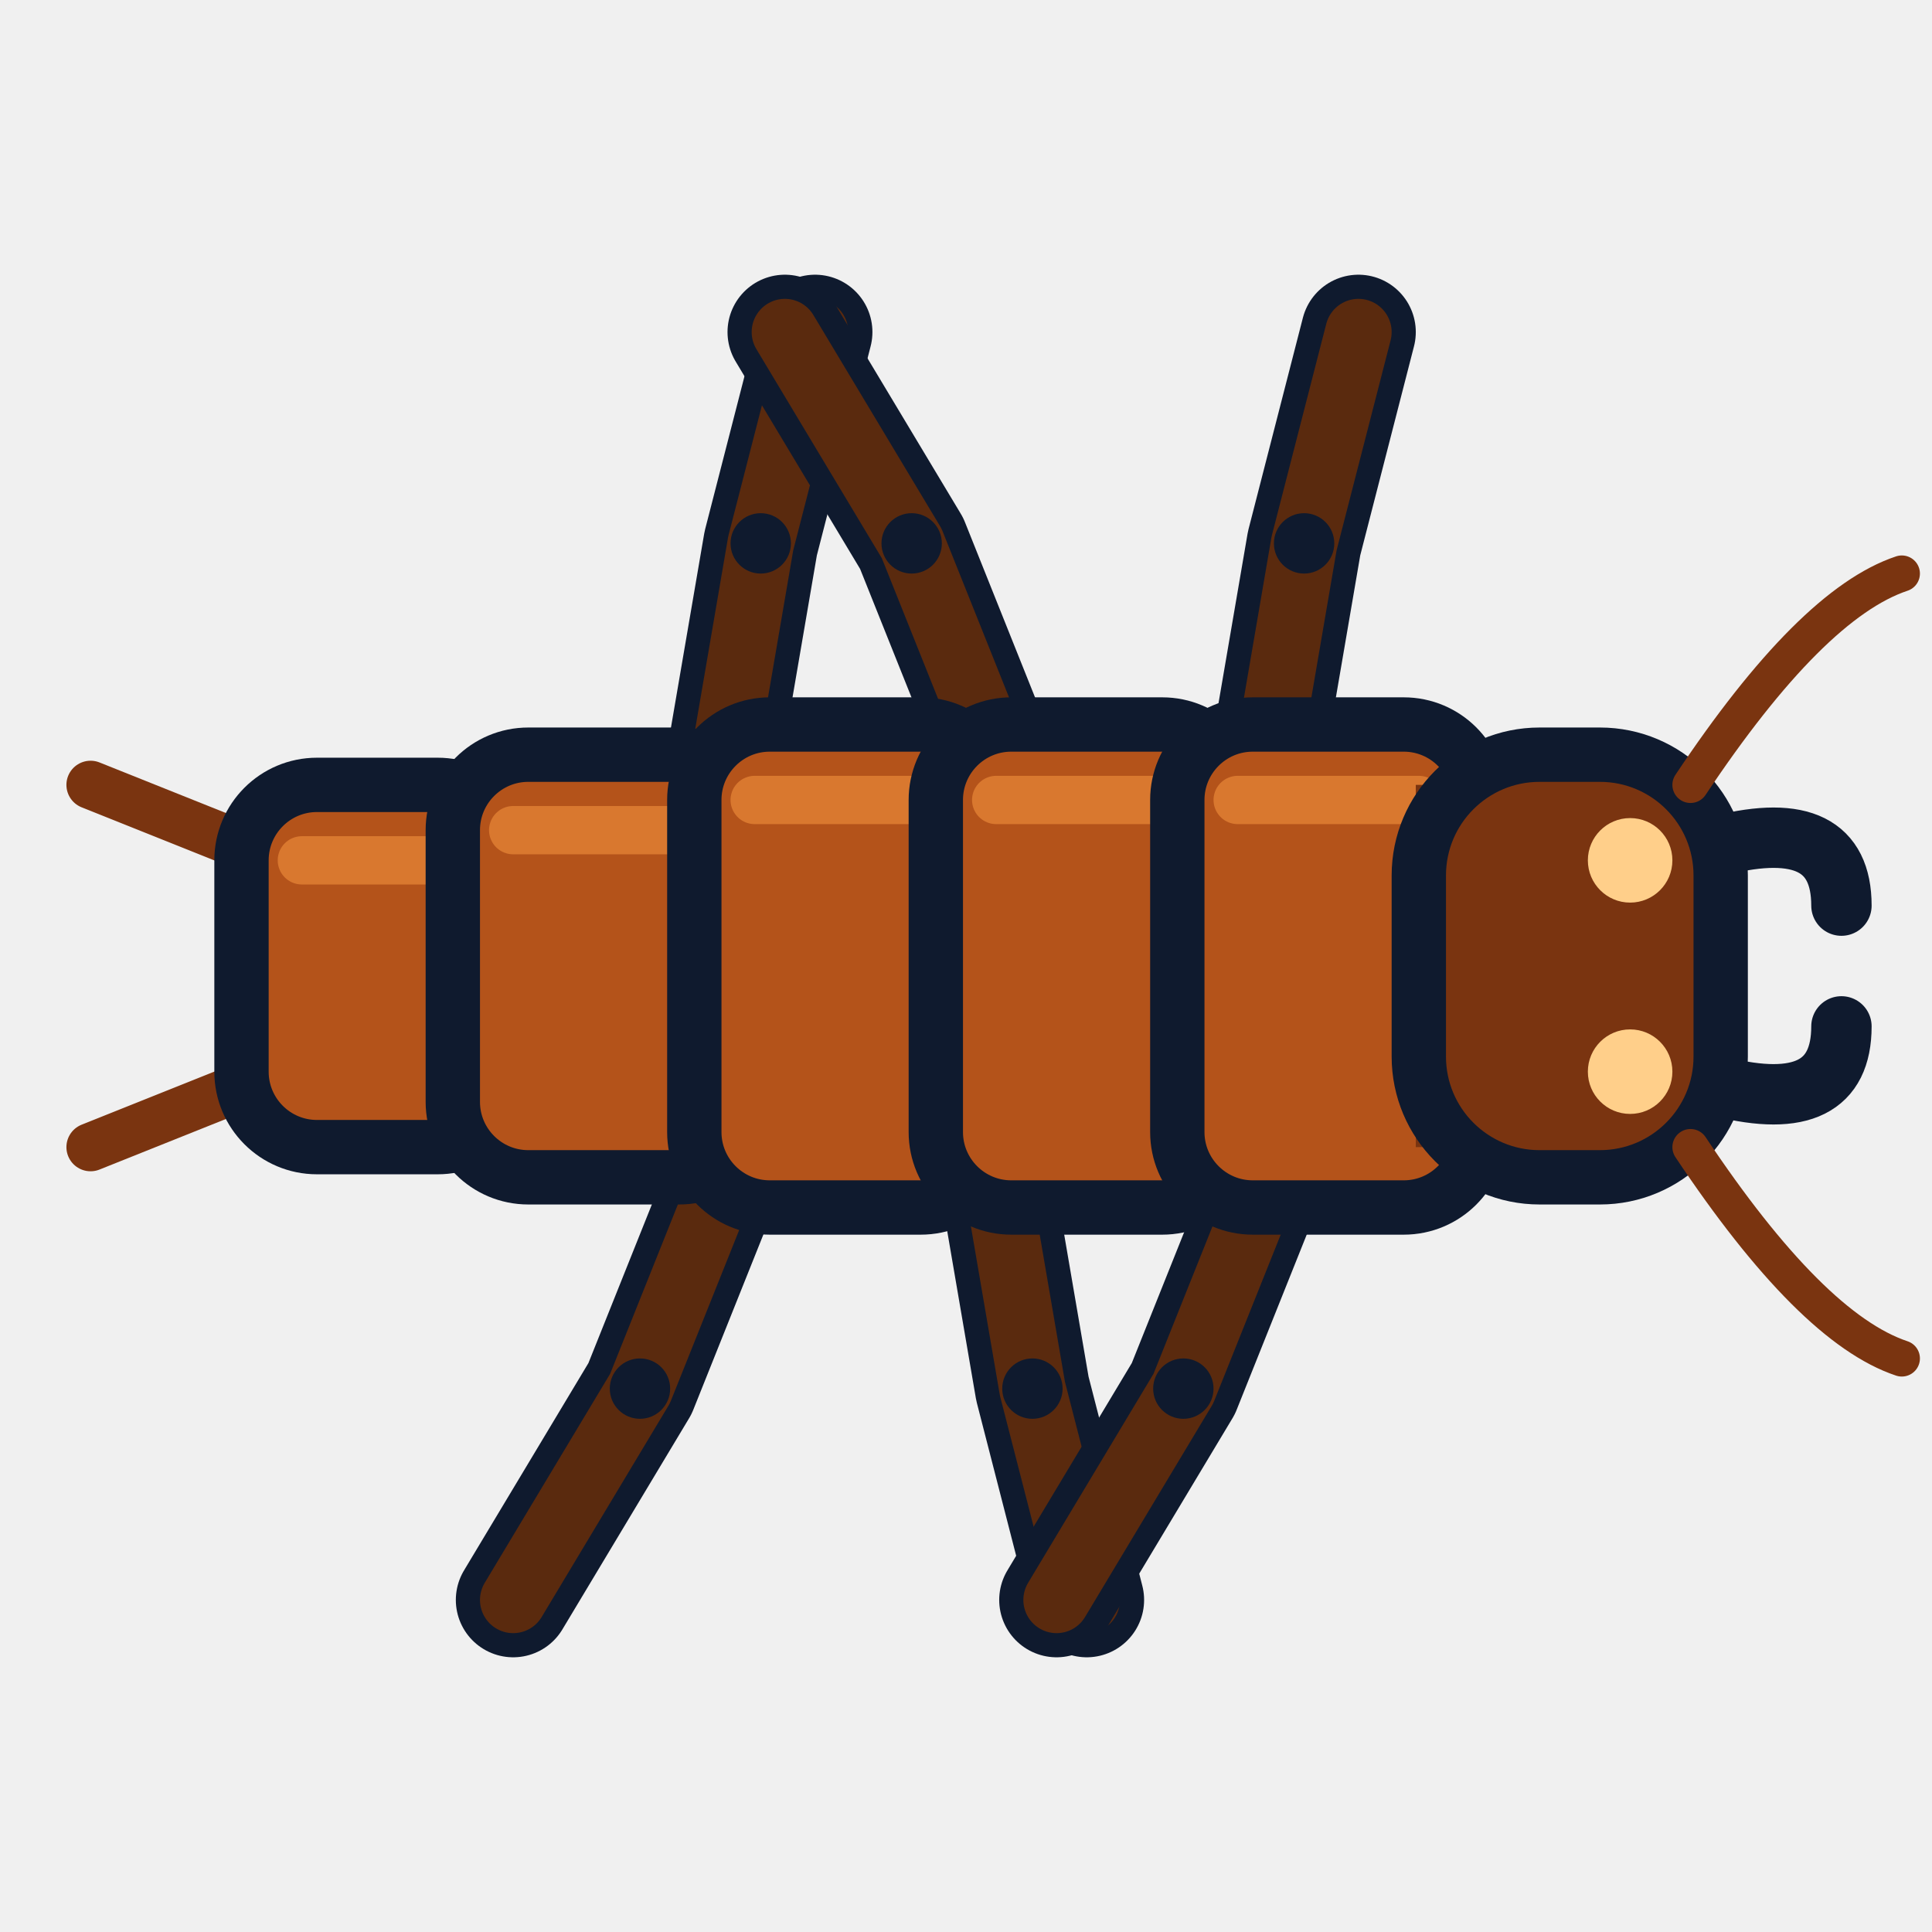
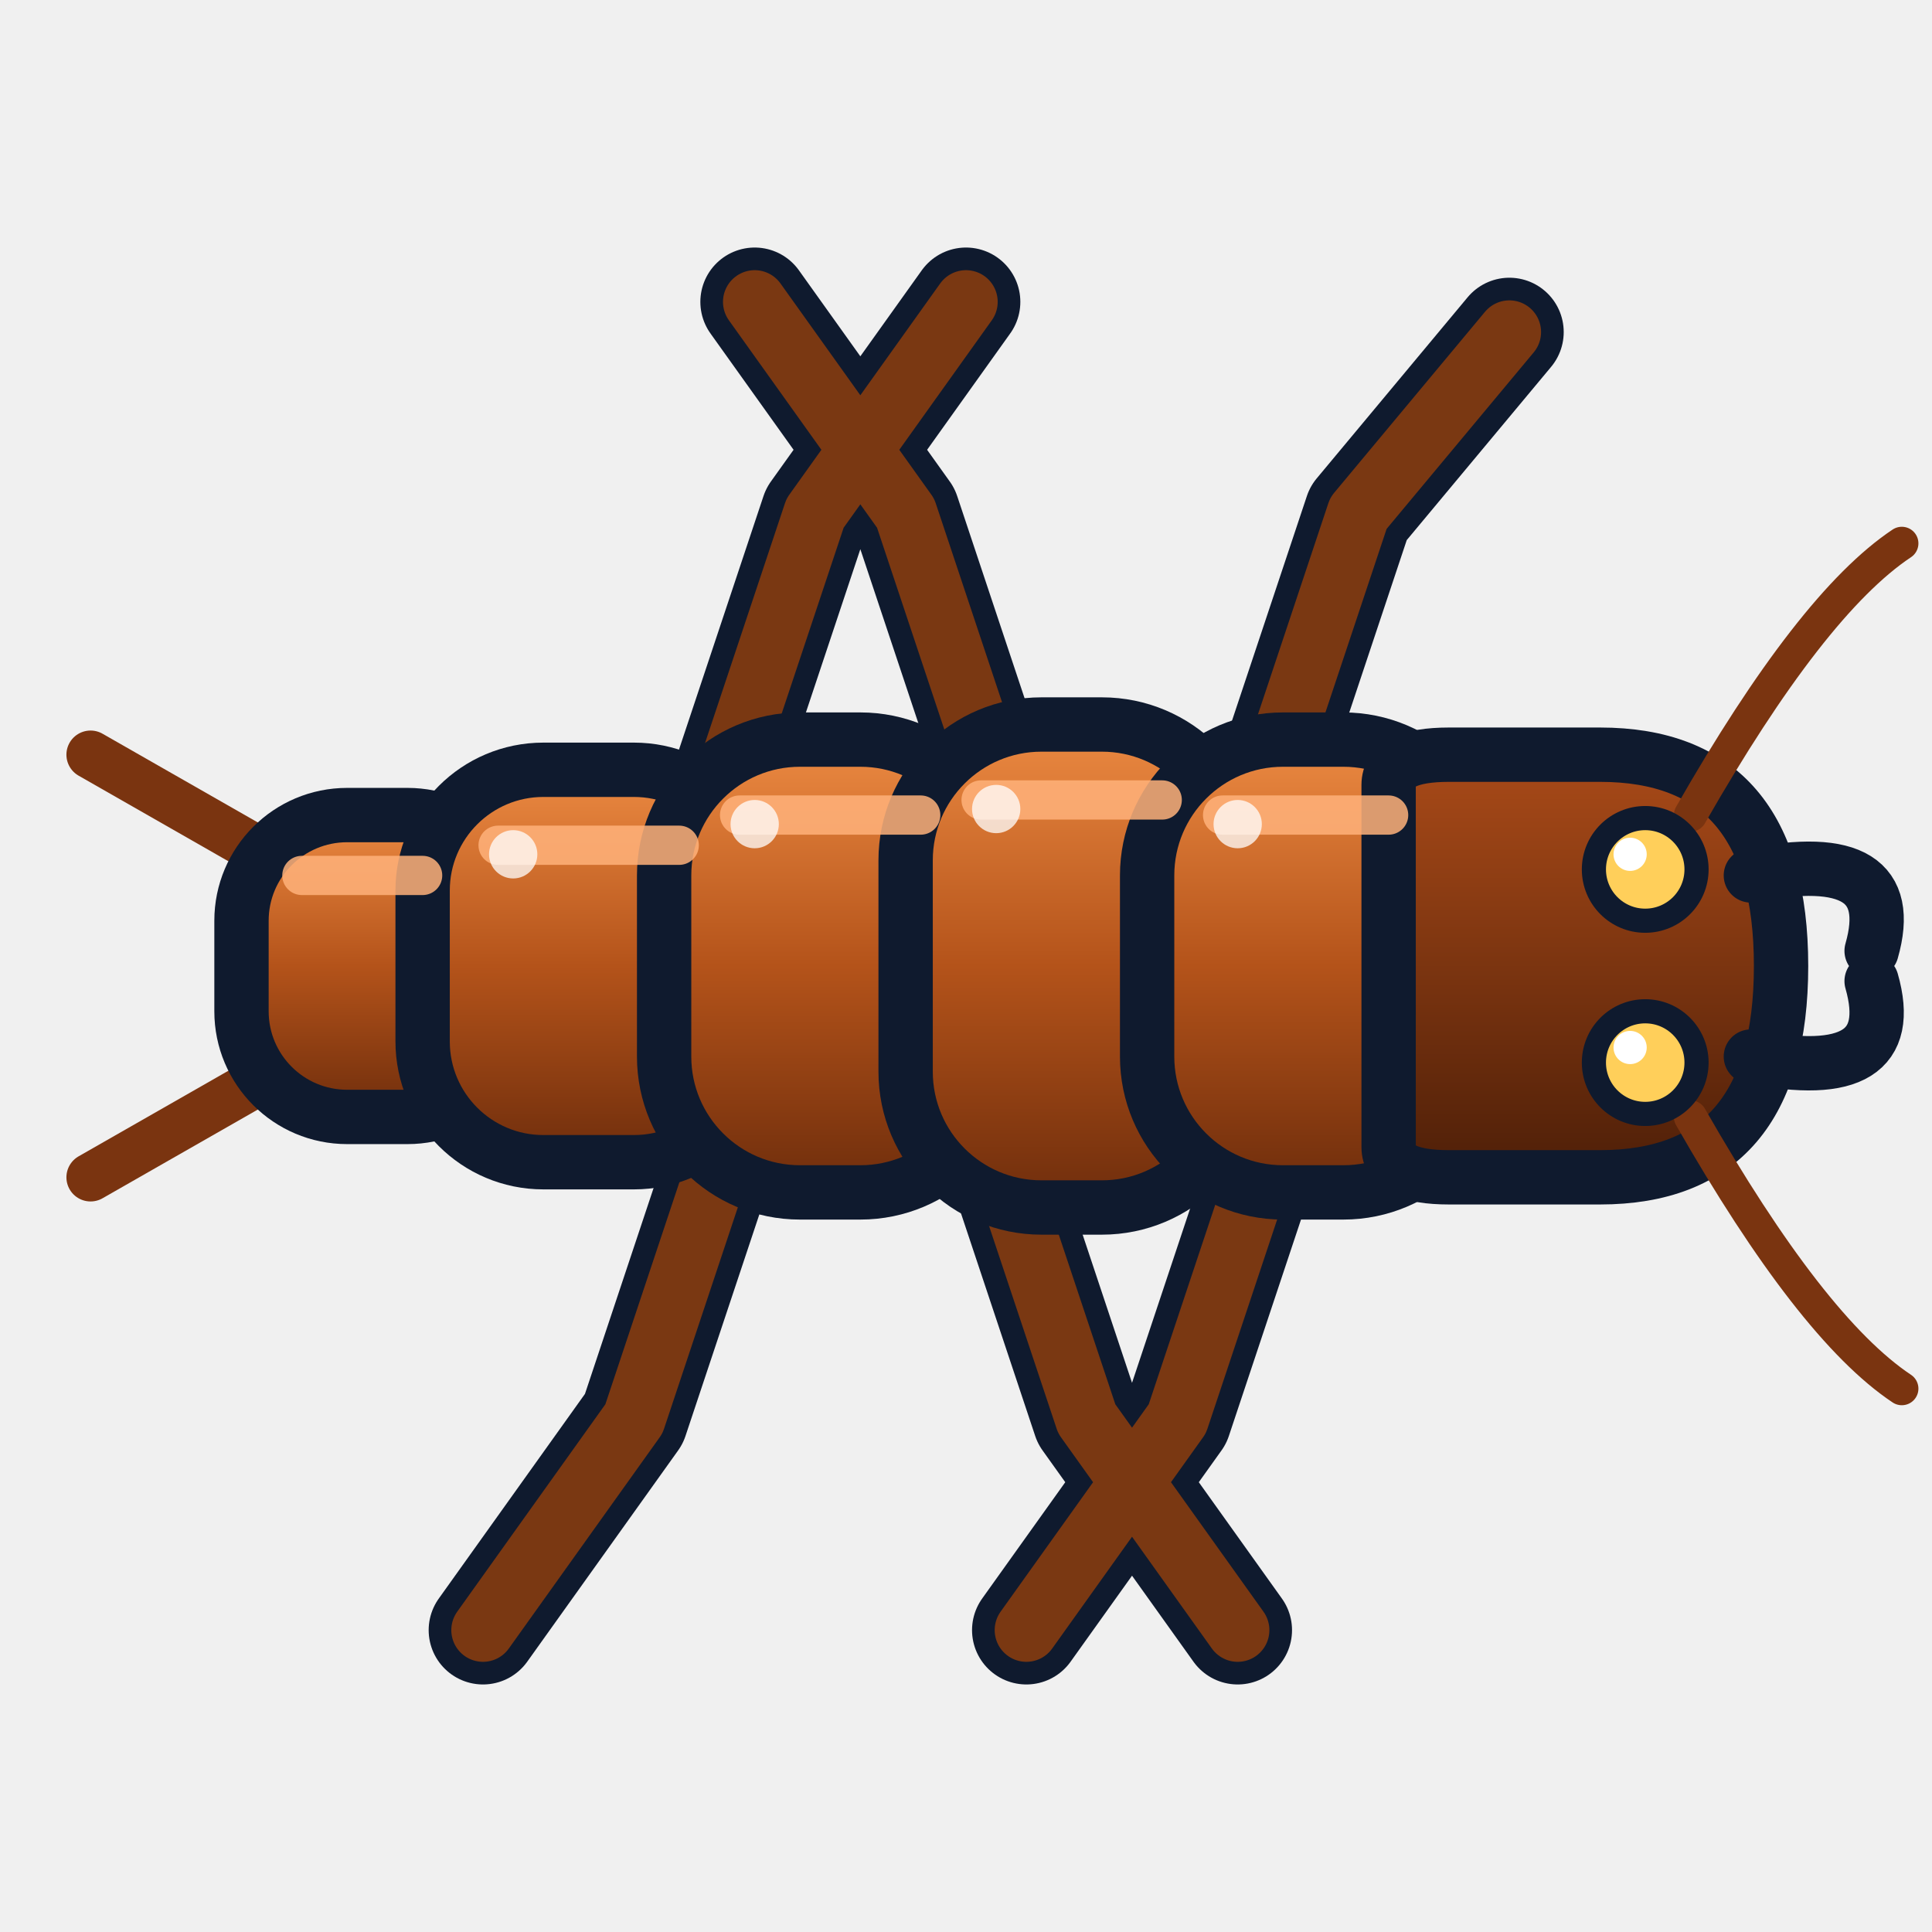
<svg xmlns="http://www.w3.org/2000/svg" viewBox="0 0 64 64">
-   <path d="M24.0 25.0 L25.2 18.0 L27.0 11.0" fill="none" stroke="#0f1a2e" stroke-width="3.8" stroke-linecap="round" stroke-linejoin="round" />
-   <path d="M24.0 25.0 L25.2 18.0 L27.0 11.0" fill="none" stroke="#5a2a0e" stroke-width="2.2" stroke-linecap="round" stroke-linejoin="round" />
-   <circle cx="25.2" cy="18.0" r="1.0" fill="#0f1a2e" />
-   <path d="M24.0 39.0 L21.2 46.0 L17.0 53.0" fill="none" stroke="#0f1a2e" stroke-width="3.8" stroke-linecap="round" stroke-linejoin="round" />
-   <path d="M24.0 39.0 L21.2 46.0 L17.0 53.0" fill="none" stroke="#5a2a0e" stroke-width="2.2" stroke-linecap="round" stroke-linejoin="round" />
-   <circle cx="21.2" cy="46.0" r="1.0" fill="#0f1a2e" />
-   <path d="M33.0 25.0 L30.2 18.0 L26.0 11.0" fill="none" stroke="#0f1a2e" stroke-width="3.8" stroke-linecap="round" stroke-linejoin="round" />
-   <path d="M33.0 25.0 L30.2 18.0 L26.0 11.0" fill="none" stroke="#5a2a0e" stroke-width="2.2" stroke-linecap="round" stroke-linejoin="round" />
-   <circle cx="30.2" cy="18.0" r="1.0" fill="#0f1a2e" />
-   <path d="M33.0 39.0 L34.2 46.0 L36.0 53.0" fill="none" stroke="#0f1a2e" stroke-width="3.8" stroke-linecap="round" stroke-linejoin="round" />
-   <path d="M33.0 39.0 L34.2 46.0 L36.0 53.0" fill="none" stroke="#5a2a0e" stroke-width="2.2" stroke-linecap="round" stroke-linejoin="round" />
-   <circle cx="34.2" cy="46.0" r="1.0" fill="#0f1a2e" />
-   <path d="M42.0 25.0 L43.2 18.0 L45.0 11.0" fill="none" stroke="#0f1a2e" stroke-width="3.8" stroke-linecap="round" stroke-linejoin="round" />
-   <path d="M42.0 25.0 L43.2 18.0 L45.0 11.0" fill="none" stroke="#5a2a0e" stroke-width="2.2" stroke-linecap="round" stroke-linejoin="round" />
-   <circle cx="43.2" cy="18.0" r="1.0" fill="#0f1a2e" />
-   <path d="M42.0 39.0 L39.2 46.0 L35.0 53.0" fill="none" stroke="#0f1a2e" stroke-width="3.8" stroke-linecap="round" stroke-linejoin="round" />
-   <path d="M42.0 39.0 L39.2 46.0 L35.0 53.0" fill="none" stroke="#5a2a0e" stroke-width="2.2" stroke-linecap="round" stroke-linejoin="round" />
-   <circle cx="39.2" cy="46.0" r="1.0" fill="#0f1a2e" />
-   <path d="M8 28 L3 26 M8 36 L3 38" stroke="#7a3410" stroke-width="1.6" stroke-linecap="round" />
-   <rect x="8" y="26" width="9" height="12" rx="2.5" fill="#b4531a" stroke="#0f1a2e" stroke-width="1.8" />
-   <path d="M10 28.5 H15" stroke="#d9782f" stroke-width="1.6" stroke-linecap="round" />
-   <path d="M15.5 28 V36" stroke="#7a3410" stroke-width="1.2" />
-   <rect x="15" y="25" width="10" height="14" rx="2.5" fill="#b4531a" stroke="#0f1a2e" stroke-width="1.8" />
-   <path d="M17 27.5 H23" stroke="#d9782f" stroke-width="1.6" stroke-linecap="round" />
-   <path d="M23.5 27 V37" stroke="#7a3410" stroke-width="1.2" />
-   <rect x="23" y="24" width="10" height="16" rx="2.5" fill="#b4531a" stroke="#0f1a2e" stroke-width="1.8" />
-   <path d="M25 26.5 H31" stroke="#d9782f" stroke-width="1.6" stroke-linecap="round" />
-   <path d="M31.5 26 V38" stroke="#7a3410" stroke-width="1.2" />
-   <rect x="31" y="24" width="10" height="16" rx="2.5" fill="#b4531a" stroke="#0f1a2e" stroke-width="1.8" />
-   <path d="M33 26.5 H39" stroke="#d9782f" stroke-width="1.6" stroke-linecap="round" />
-   <path d="M39.5 26 V38" stroke="#7a3410" stroke-width="1.2" />
-   <rect x="39" y="24" width="10" height="16" rx="2.5" fill="#b4531a" stroke="#0f1a2e" stroke-width="1.8" />
-   <path d="M41 26.5 H47" stroke="#d9782f" stroke-width="1.6" stroke-linecap="round" />
-   <path d="M47.5 26 V38" stroke="#7a3410" stroke-width="1.2" />
-   <rect x="47" y="25" width="10" height="14" rx="4" fill="#7a3410" stroke="#0f1a2e" stroke-width="1.8" />
-   <circle cx="54" cy="28.5" r="1.4" fill="#ffcf8a" />
-   <circle cx="54" cy="35.5" r="1.4" fill="#ffcf8a" />
-   <path d="M57 28 Q61 27 61 30 M57 36 Q61 37 61 34" fill="none" stroke="#0f1a2e" stroke-width="2" stroke-linecap="round" />
-   <path d="M56 26 Q60 20 63 19 M56 38 Q60 44 63 45" fill="none" stroke="#7a3410" stroke-width="1.2" stroke-linecap="round" />
+   <defs>
+     <g id="crBody">
+       <path d="M10 29 L3 25 M10 35 L3 39" stroke="#7a3410" stroke-width="1.6" stroke-linecap="round" fill="none" />
+       <g fill="url(#crSeg)" stroke="#0f1a2e" stroke-width="1.8">
+         <rect x="8" y="27" width="9" height="10" rx="3.5" />
+         <rect x="14" y="25.5" width="11" height="13" rx="4" />
+         <rect x="22" y="24.5" width="11" height="15" rx="4.5" />
+         <rect x="30" y="24" width="11" height="16" rx="4.5" />
+         <rect x="38" y="24.5" width="11" height="15" rx="4.5" />
+       </g>
+       <path d="M46 26 Q46 25 48 25 H53 Q59 25 59 32 Q59 39 53 39 H48 Q46 39 46 38 Z" fill="url(#crHead)" stroke="#0f1a2e" stroke-width="1.8" />
+       <g stroke="#ffb27a" stroke-width="1.3" stroke-linecap="round" opacity="0.85">
+         <path d="M10 29 H14 M16.5 28 H22.5 M24.5 27 H30.5 M32.5 26.5 H38.5 M40.5 27 H46" />
+       </g>
+       <g fill="#ffffff" opacity="0.75">
+         <circle cx="17" cy="28.3" r="0.8" />
+         <circle cx="25" cy="27.3" r="0.8" />
+         <circle cx="33" cy="26.8" r="0.8" />
+         <circle cx="41" cy="27.3" r="0.8" />
+       </g>
+       <path d="M56 27 Q60 20 63 18 M56 37 Q60 44 63 46" stroke="#7a3410" stroke-width="1.1" fill="none" stroke-linecap="round" />
+       <path d="M58 29 Q63 28 62 31.5 M58 35 Q63 36 62 32.5" stroke="#0f1a2e" stroke-width="1.8" fill="none" stroke-linecap="round" />
+       <g stroke="#0f1a2e" stroke-width="0.8" fill="#ffcf5a">
+         <circle cx="54.5" cy="28.8" r="1.7" />
+         <circle cx="54.5" cy="35.2" r="1.7" />
+       </g>
+       <g fill="#ffffff">
+         <circle cx="54" cy="28.3" r="0.55" />
+         <circle cx="54" cy="34.7" r="0.55" />
+       </g>
+     </g>
+     <linearGradient id="crSeg" x1="0" y1="0" x2="0" y2="1">
+       <stop offset="0" stop-color="#ec8a42" />
+       <stop offset="0.5" stop-color="#b4531a" />
+       <stop offset="1" stop-color="#6e2d0c" />
+     </linearGradient>
+     <linearGradient id="crHead" x1="0" y1="0" x2="0" y2="1">
+       <stop offset="0" stop-color="#a94a18" />
+       <stop offset="1" stop-color="#4e1f08" />
+     </linearGradient>
+   </defs>
+   <g>
+     <g fill="none" stroke-linecap="round" stroke-linejoin="round">
+       <path d="M24 26 L27 17 L32 10 M33 26 L30 17 L25 10 M42 26 L45 17 L50 11 M24 38 L21 47 L16 54 M33 38 L36 47 L41 54 M42 38 L39 47 L34 54" stroke="#0f1a2e" stroke-width="3.6" />
+       <path d="M24 26 L27 17 L32 10 M33 26 L30 17 L25 10 M42 26 L45 17 L50 11 M24 38 L21 47 L16 54 M33 38 L36 47 L41 54 M42 38 L39 47 L34 54" stroke="#7a3812" stroke-width="2.1" />
+     </g>
+     <use href="#crBody" />
+   </g>
</svg>
